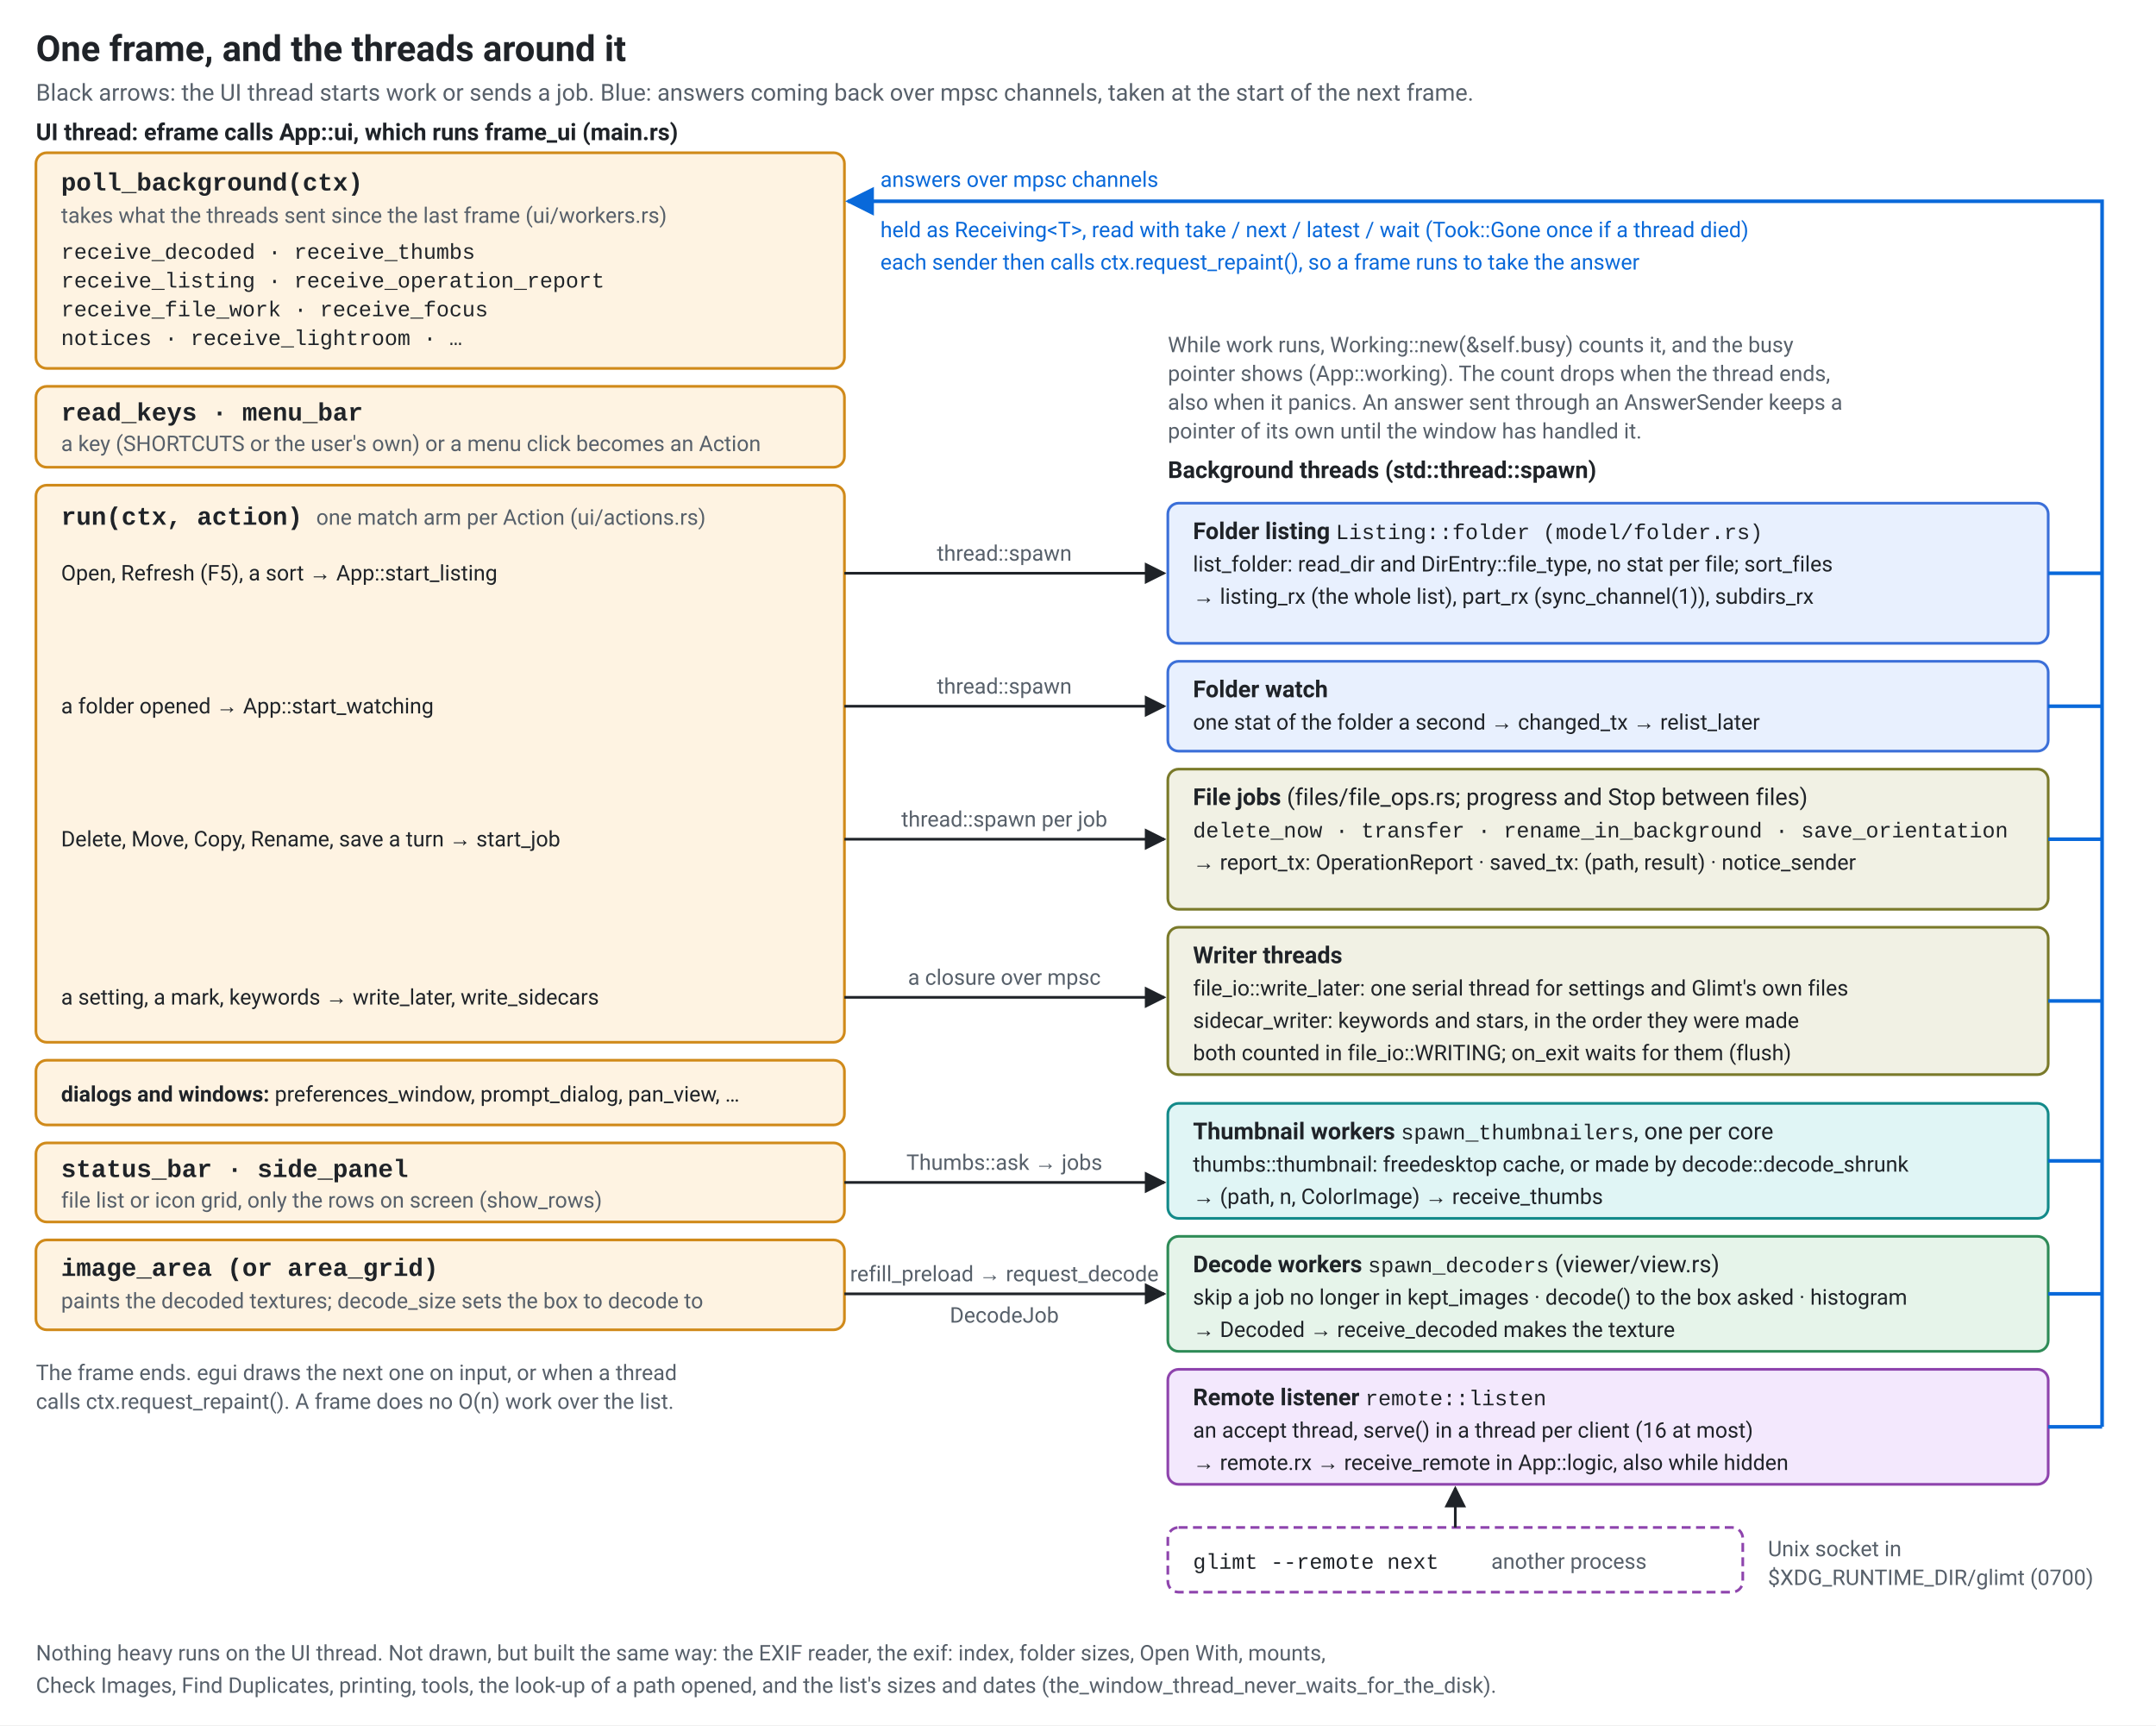
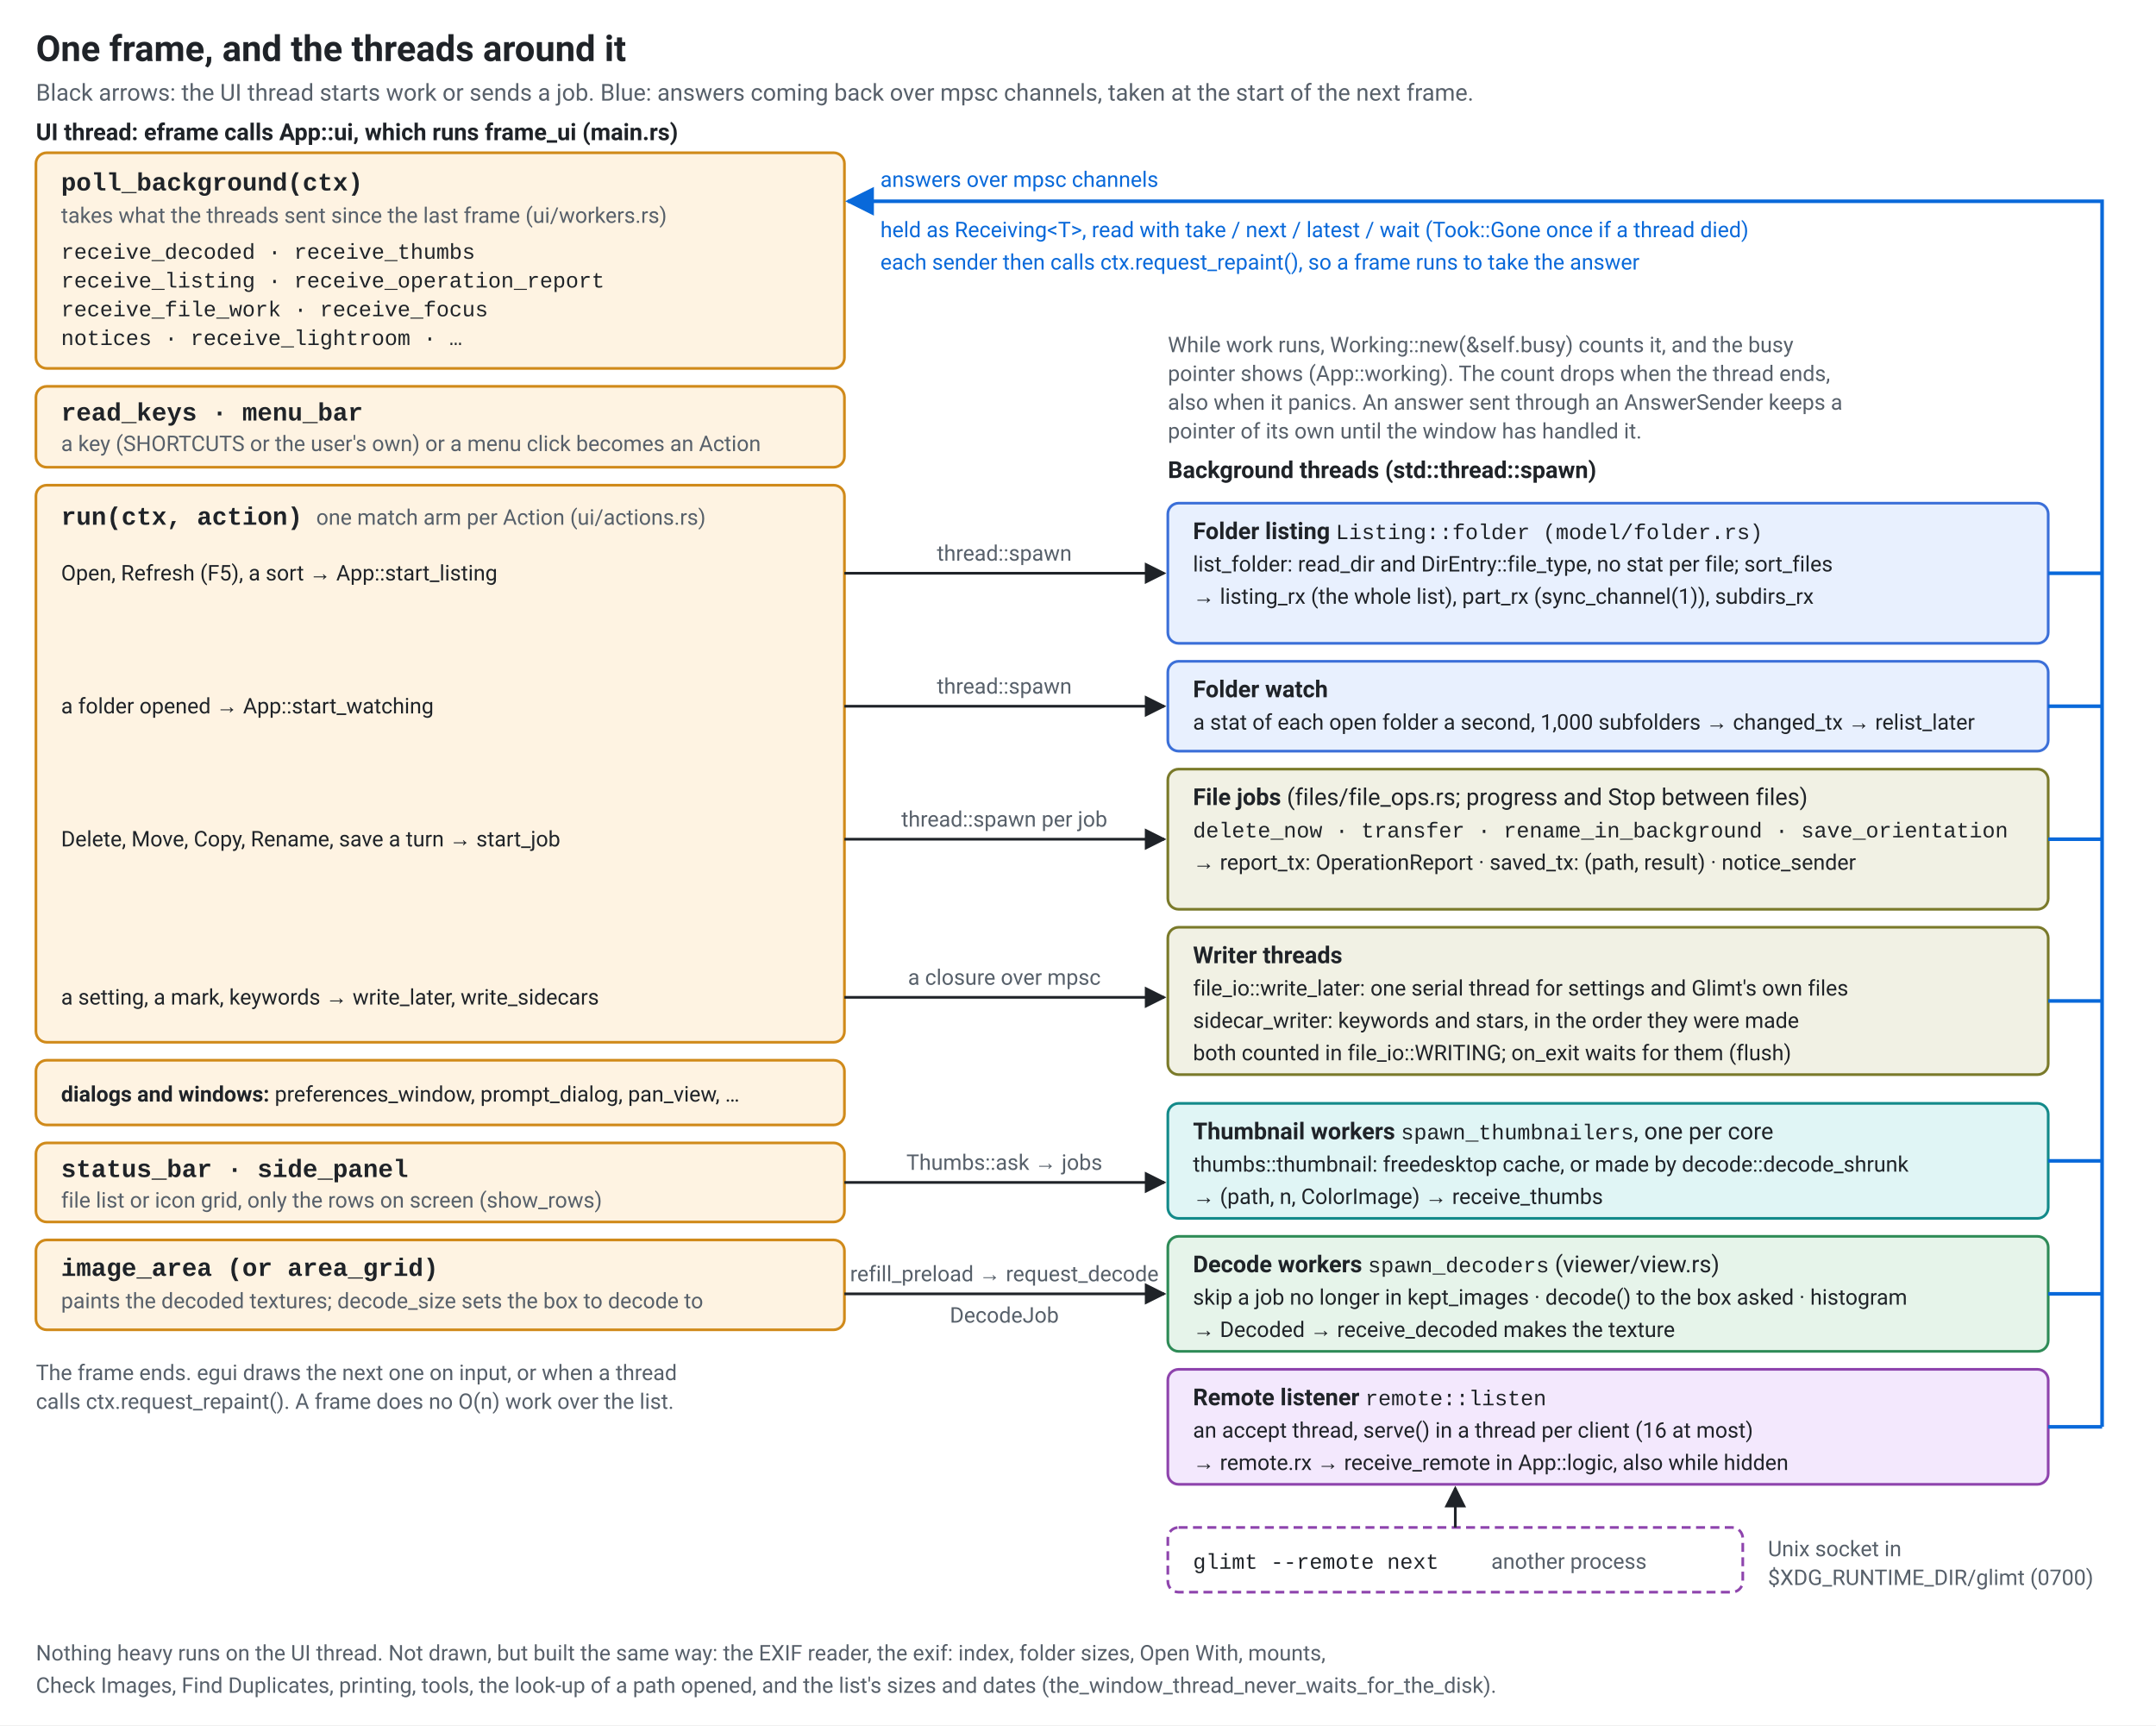
<svg xmlns="http://www.w3.org/2000/svg" viewBox="0 0 1200 960" width="1200" height="960" role="img" aria-label="One frame of Glimt and its background threads. The UI thread's frame_ui takes what threads sent (poll_background), turns keys and clicks into an Action, runs it, and draws. Actions and drawing start threads or send them jobs: folder listing, folder watch, file jobs, writer threads, thumbnail and decode workers; the remote listener takes commands from other processes, which App::logic takes before each frame and also while the window is hidden. Every thread answers over an mpsc channel held as Receiving and calls request_repaint, so the next frame picks the answer up.">
  <defs>
    <marker id="arrow" viewBox="0 0 10 10" refX="9" refY="5" markerWidth="8" markerHeight="8" orient="auto-start-reverse">
      <path d="M0,0 L10,5 L0,10 z" fill="#1f2328" />
    </marker>
    <marker id="arrow-blue" viewBox="0 0 10 10" refX="9" refY="5" markerWidth="8" markerHeight="8" orient="auto-start-reverse">
      <path d="M0,0 L10,5 L0,10 z" fill="#0969da" />
    </marker>
  </defs>
  <rect x="0" y="0" width="1200" height="960" fill="#ffffff" />
  <g font-family="system-ui, -apple-system, 'Segoe UI', Roboto, 'Helvetica Neue', Arial, sans-serif" fill="#1f2328">
    <text x="20" y="34" font-size="20" font-weight="700">One frame, and the threads around it</text>
    <text x="20" y="56" font-size="13" fill="#57606a">Black arrows: the UI thread starts work or sends a job. Blue: answers coming back over mpsc channels, taken at the start of the next frame.</text>
    <text x="20" y="78" font-size="13" font-weight="700">UI thread: eframe calls App::ui, which runs frame_ui (main.rs)</text>
    <rect x="20" y="85" width="450" height="120" rx="6" fill="#fef3e2" stroke="#d08a1a" stroke-width="1.5" />
    <text x="34" y="106" font-size="14" font-weight="700" font-family="ui-monospace, SFMono-Regular, Menlo, Consolas, 'Liberation Mono', monospace">poll_background(ctx)</text>
    <text x="34" y="124" font-size="12" fill="#57606a">takes what the threads sent since the last frame (ui/workers.rs)</text>
    <g font-size="12" font-family="ui-monospace, SFMono-Regular, Menlo, Consolas, 'Liberation Mono', monospace">
      <text x="34" y="144">receive_decoded · receive_thumbs</text>
      <text x="34" y="160">receive_listing · receive_operation_report</text>
      <text x="34" y="176">receive_file_work · receive_focus</text>
      <text x="34" y="192">notices · receive_lightroom · …</text>
    </g>
    <rect x="20" y="215" width="450" height="45" rx="6" fill="#fef3e2" stroke="#d08a1a" stroke-width="1.5" />
    <text x="34" y="234" font-size="14" font-weight="700" font-family="ui-monospace, SFMono-Regular, Menlo, Consolas, 'Liberation Mono', monospace">read_keys · menu_bar</text>
    <text x="34" y="251" font-size="12" fill="#57606a">a key (SHORTCUTS or the user's own) or a menu click becomes an Action</text>
    <rect x="20" y="270" width="450" height="310" rx="6" fill="#fef3e2" stroke="#d08a1a" stroke-width="1.5" />
    <text x="34" y="292" font-size="14" font-weight="700" font-family="ui-monospace, SFMono-Regular, Menlo, Consolas, 'Liberation Mono', monospace">run(ctx, action)</text>
    <text x="176" y="292" font-size="12" fill="#57606a">one match arm per Action (ui/actions.rs)</text>
    <g font-size="12">
      <text x="34" y="323">Open, Refresh (F5), a sort → App::start_listing</text>
      <text x="34" y="397">a folder opened → App::start_watching</text>
      <text x="34" y="471">Delete, Move, Copy, Rename, save a turn → start_job</text>
      <text x="34" y="559">a setting, a mark, keywords → write_later, write_sidecars</text>
    </g>
    <rect x="20" y="590" width="450" height="36" rx="6" fill="#fef3e2" stroke="#d08a1a" stroke-width="1.5" />
    <text x="34" y="613" font-size="12">
      <tspan font-weight="700">dialogs and windows:</tspan> preferences_window, prompt_dialog, pan_view, …</text>
    <rect x="20" y="636" width="450" height="44" rx="6" fill="#fef3e2" stroke="#d08a1a" stroke-width="1.5" />
    <text x="34" y="655" font-size="14" font-weight="700" font-family="ui-monospace, SFMono-Regular, Menlo, Consolas, 'Liberation Mono', monospace">status_bar · side_panel</text>
    <text x="34" y="672" font-size="12" fill="#57606a">file list or icon grid, only the rows on screen (show_rows)</text>
    <rect x="20" y="690" width="450" height="50" rx="6" fill="#fef3e2" stroke="#d08a1a" stroke-width="1.5" />
    <text x="34" y="710" font-size="14" font-weight="700" font-family="ui-monospace, SFMono-Regular, Menlo, Consolas, 'Liberation Mono', monospace">image_area (or area_grid)</text>
    <text x="34" y="728" font-size="12" fill="#57606a">paints the decoded textures; decode_size sets the box to decode to</text>
    <text x="20" y="768" font-size="12" fill="#57606a">The frame ends. egui draws the next one on input, or when a thread</text>
    <text x="20" y="784" font-size="12" fill="#57606a">calls ctx.request_repaint(). A frame does no O(n) work over the list.</text>
    <g font-size="12" fill="#57606a" text-anchor="middle">
      <line x1="470" y1="319" x2="648" y2="319" stroke="#1f2328" stroke-width="1.5" marker-end="url(#arrow)" />
      <text x="559" y="312">thread::spawn</text>
      <line x1="470" y1="393" x2="648" y2="393" stroke="#1f2328" stroke-width="1.5" marker-end="url(#arrow)" />
      <text x="559" y="386">thread::spawn</text>
      <line x1="470" y1="467" x2="648" y2="467" stroke="#1f2328" stroke-width="1.5" marker-end="url(#arrow)" />
      <text x="559" y="460">thread::spawn per job</text>
      <line x1="470" y1="555" x2="648" y2="555" stroke="#1f2328" stroke-width="1.5" marker-end="url(#arrow)" />
      <text x="559" y="548">a closure over mpsc</text>
      <line x1="470" y1="658" x2="648" y2="658" stroke="#1f2328" stroke-width="1.5" marker-end="url(#arrow)" />
      <text x="559" y="651">Thumbs::ask → jobs</text>
      <line x1="470" y1="720" x2="648" y2="720" stroke="#1f2328" stroke-width="1.5" marker-end="url(#arrow)" />
      <text x="559" y="713">refill_preload → request_decode</text>
      <text x="559" y="736">DecodeJob</text>
    </g>
    <text x="650" y="196" font-size="12" fill="#57606a">While work runs, Working::new(&amp;self.busy) counts it, and the busy</text>
    <text x="650" y="212" font-size="12" fill="#57606a">pointer shows (App::working). The count drops when the thread ends,</text>
    <text x="650" y="228" font-size="12" fill="#57606a">also when it panics. An answer sent through an AnswerSender keeps a</text>
    <text x="650" y="244" font-size="12" fill="#57606a">pointer of its own until the window has handled it.</text>
    <text x="650" y="266" font-size="13" font-weight="700">Background threads (std::thread::spawn)</text>
    <rect x="650" y="280" width="490" height="78" rx="6" fill="#e8f0fe" stroke="#3b6fd8" stroke-width="1.5" />
    <text x="664" y="300" font-size="13">
      <tspan font-weight="700">Folder listing</tspan>
      <tspan font-family="ui-monospace, SFMono-Regular, Menlo, Consolas, 'Liberation Mono', monospace" font-size="12">Listing::folder (model/folder.rs)</tspan>
    </text>
    <text x="664" y="318" font-size="12">list_folder: read_dir and DirEntry::file_type, no stat per file; sort_files</text>
    <text x="664" y="336" font-size="12">→ listing_rx (the whole list), part_rx (sync_channel(1)), subdirs_rx</text>
    <rect x="650" y="368" width="490" height="50" rx="6" fill="#e8f0fe" stroke="#3b6fd8" stroke-width="1.5" />
    <text x="664" y="388" font-size="13" font-weight="700">Folder watch</text>
-     <text x="664" y="406" font-size="12">one stat of the folder a second → changed_tx → relist_later</text>
+     <text x="664" y="406" font-size="12">a stat of each open folder a second, 1,000 subfolders → changed_tx → relist_later</text>
    <rect x="650" y="428" width="490" height="78" rx="6" fill="#f1f1e4" stroke="#7a7a2a" stroke-width="1.5" />
    <text x="664" y="448" font-size="13">
      <tspan font-weight="700">File jobs</tspan> (files/file_ops.rs; progress and Stop between files)</text>
    <text x="664" y="466" font-size="12" font-family="ui-monospace, SFMono-Regular, Menlo, Consolas, 'Liberation Mono', monospace">delete_now · transfer · rename_in_background · save_orientation</text>
    <text x="664" y="484" font-size="12">→ report_tx: OperationReport · saved_tx: (path, result) · notice_sender</text>
    <rect x="650" y="516" width="490" height="82" rx="6" fill="#f1f1e4" stroke="#7a7a2a" stroke-width="1.5" />
    <text x="664" y="536" font-size="13" font-weight="700">Writer threads</text>
    <text x="664" y="554" font-size="12">file_io::write_later: one serial thread for settings and Glimt's own files</text>
    <text x="664" y="572" font-size="12">sidecar_writer: keywords and stars, in the order they were made</text>
    <text x="664" y="590" font-size="12">both counted in file_io::WRITING; on_exit waits for them (flush)</text>
    <rect x="650" y="614" width="490" height="64" rx="6" fill="#e0f5f5" stroke="#138a8a" stroke-width="1.5" />
    <text x="664" y="634" font-size="13">
      <tspan font-weight="700">Thumbnail workers</tspan>
      <tspan font-family="ui-monospace, SFMono-Regular, Menlo, Consolas, 'Liberation Mono', monospace" font-size="12">spawn_thumbnailers</tspan>, one per core</text>
    <text x="664" y="652" font-size="12">thumbs::thumbnail: freedesktop cache, or made by decode::decode_shrunk</text>
    <text x="664" y="670" font-size="12">→ (path, n, ColorImage) → receive_thumbs</text>
    <rect x="650" y="688" width="490" height="64" rx="6" fill="#e6f4ea" stroke="#2e8b57" stroke-width="1.5" />
    <text x="664" y="708" font-size="13">
      <tspan font-weight="700">Decode workers</tspan>
      <tspan font-family="ui-monospace, SFMono-Regular, Menlo, Consolas, 'Liberation Mono', monospace" font-size="12">spawn_decoders</tspan> (viewer/view.rs)</text>
    <text x="664" y="726" font-size="12">skip a job no longer in kept_images · decode() to the box asked · histogram</text>
    <text x="664" y="744" font-size="12">→ Decoded → receive_decoded makes the texture</text>
    <rect x="650" y="762" width="490" height="64" rx="6" fill="#f3e8fd" stroke="#8e44ad" stroke-width="1.5" />
    <text x="664" y="782" font-size="13">
      <tspan font-weight="700">Remote listener</tspan>
      <tspan font-family="ui-monospace, SFMono-Regular, Menlo, Consolas, 'Liberation Mono', monospace" font-size="12">remote::listen</tspan>
    </text>
    <text x="664" y="800" font-size="12">an accept thread, serve() in a thread per client (16 at most)</text>
    <text x="664" y="818" font-size="12">→ remote.rx → receive_remote in App::logic, also while hidden</text>
    <rect x="650" y="850" width="320" height="36" rx="6" fill="#ffffff" stroke="#8e44ad" stroke-width="1.5" stroke-dasharray="5 3" />
    <text x="664" y="873" font-size="12" font-family="ui-monospace, SFMono-Regular, Menlo, Consolas, 'Liberation Mono', monospace">glimt --remote next</text>
    <text x="830" y="873" font-size="12" fill="#57606a">another process</text>
    <line x1="810" y1="850" x2="810" y2="828" stroke="#1f2328" stroke-width="1.5" marker-end="url(#arrow)" />
    <text x="984" y="866" font-size="12" fill="#57606a">Unix socket in</text>
    <text x="984" y="882" font-size="12" fill="#57606a">$XDG_RUNTIME_DIR/glimt (0700)</text>
    <g stroke="#0969da" stroke-width="2" fill="none">
      <line x1="1140" y1="319" x2="1170" y2="319" />
      <line x1="1140" y1="393" x2="1170" y2="393" />
      <line x1="1140" y1="467" x2="1170" y2="467" />
      <line x1="1140" y1="557" x2="1170" y2="557" />
      <line x1="1140" y1="646" x2="1170" y2="646" />
      <line x1="1140" y1="720" x2="1170" y2="720" />
      <line x1="1140" y1="794" x2="1170" y2="794" />
      <polyline points="1170,794 1170,112 472,112" marker-end="url(#arrow-blue)" />
    </g>
    <g font-size="12" fill="#0969da">
      <text x="490" y="104">answers over mpsc channels</text>
      <text x="490" y="132">held as Receiving&lt;T&gt;, read with take / next / latest / wait (Took::Gone once if a thread died)</text>
      <text x="490" y="150">each sender then calls ctx.request_repaint(), so a frame runs to take the answer</text>
    </g>
    <text x="20" y="924" font-size="12" fill="#57606a">Nothing heavy runs on the UI thread. Not drawn, but built the same way: the EXIF reader, the exif: index, folder sizes, Open With, mounts,</text>
    <text x="20" y="942" font-size="12" fill="#57606a">Check Images, Find Duplicates, printing, tools, the look-up of a path opened, and the list's sizes and dates (the_window_thread_never_waits_for_the_disk).</text>
  </g>
</svg>
